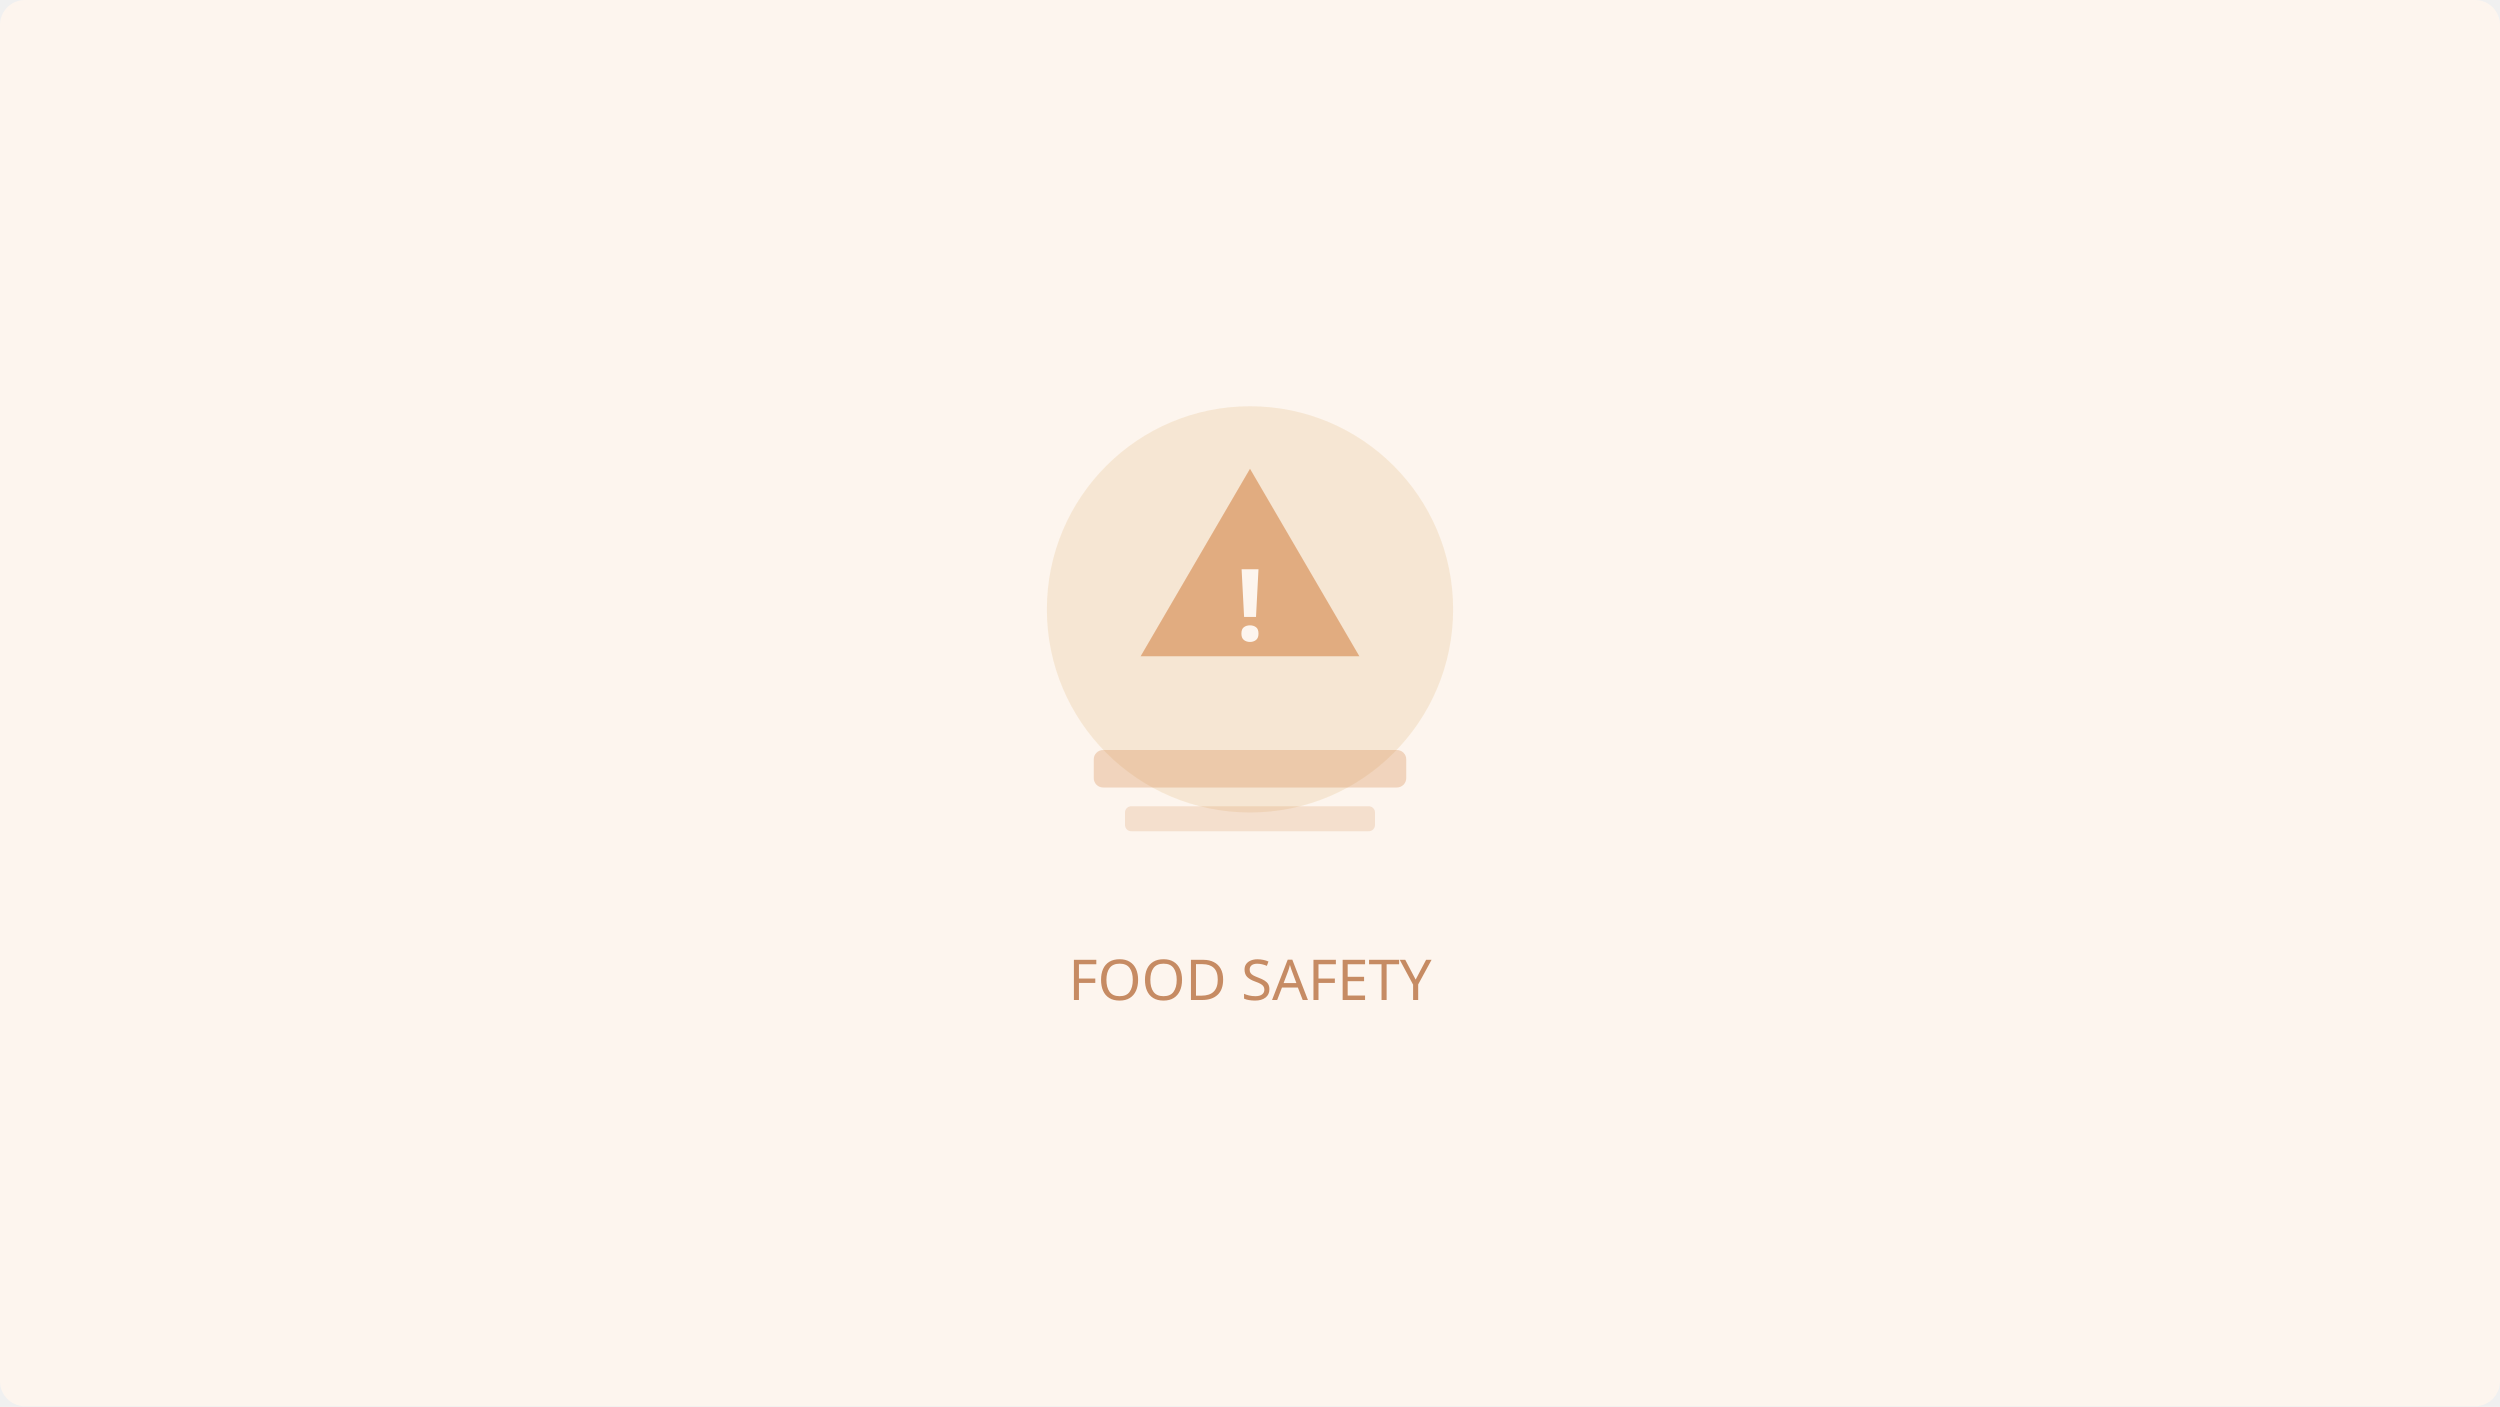
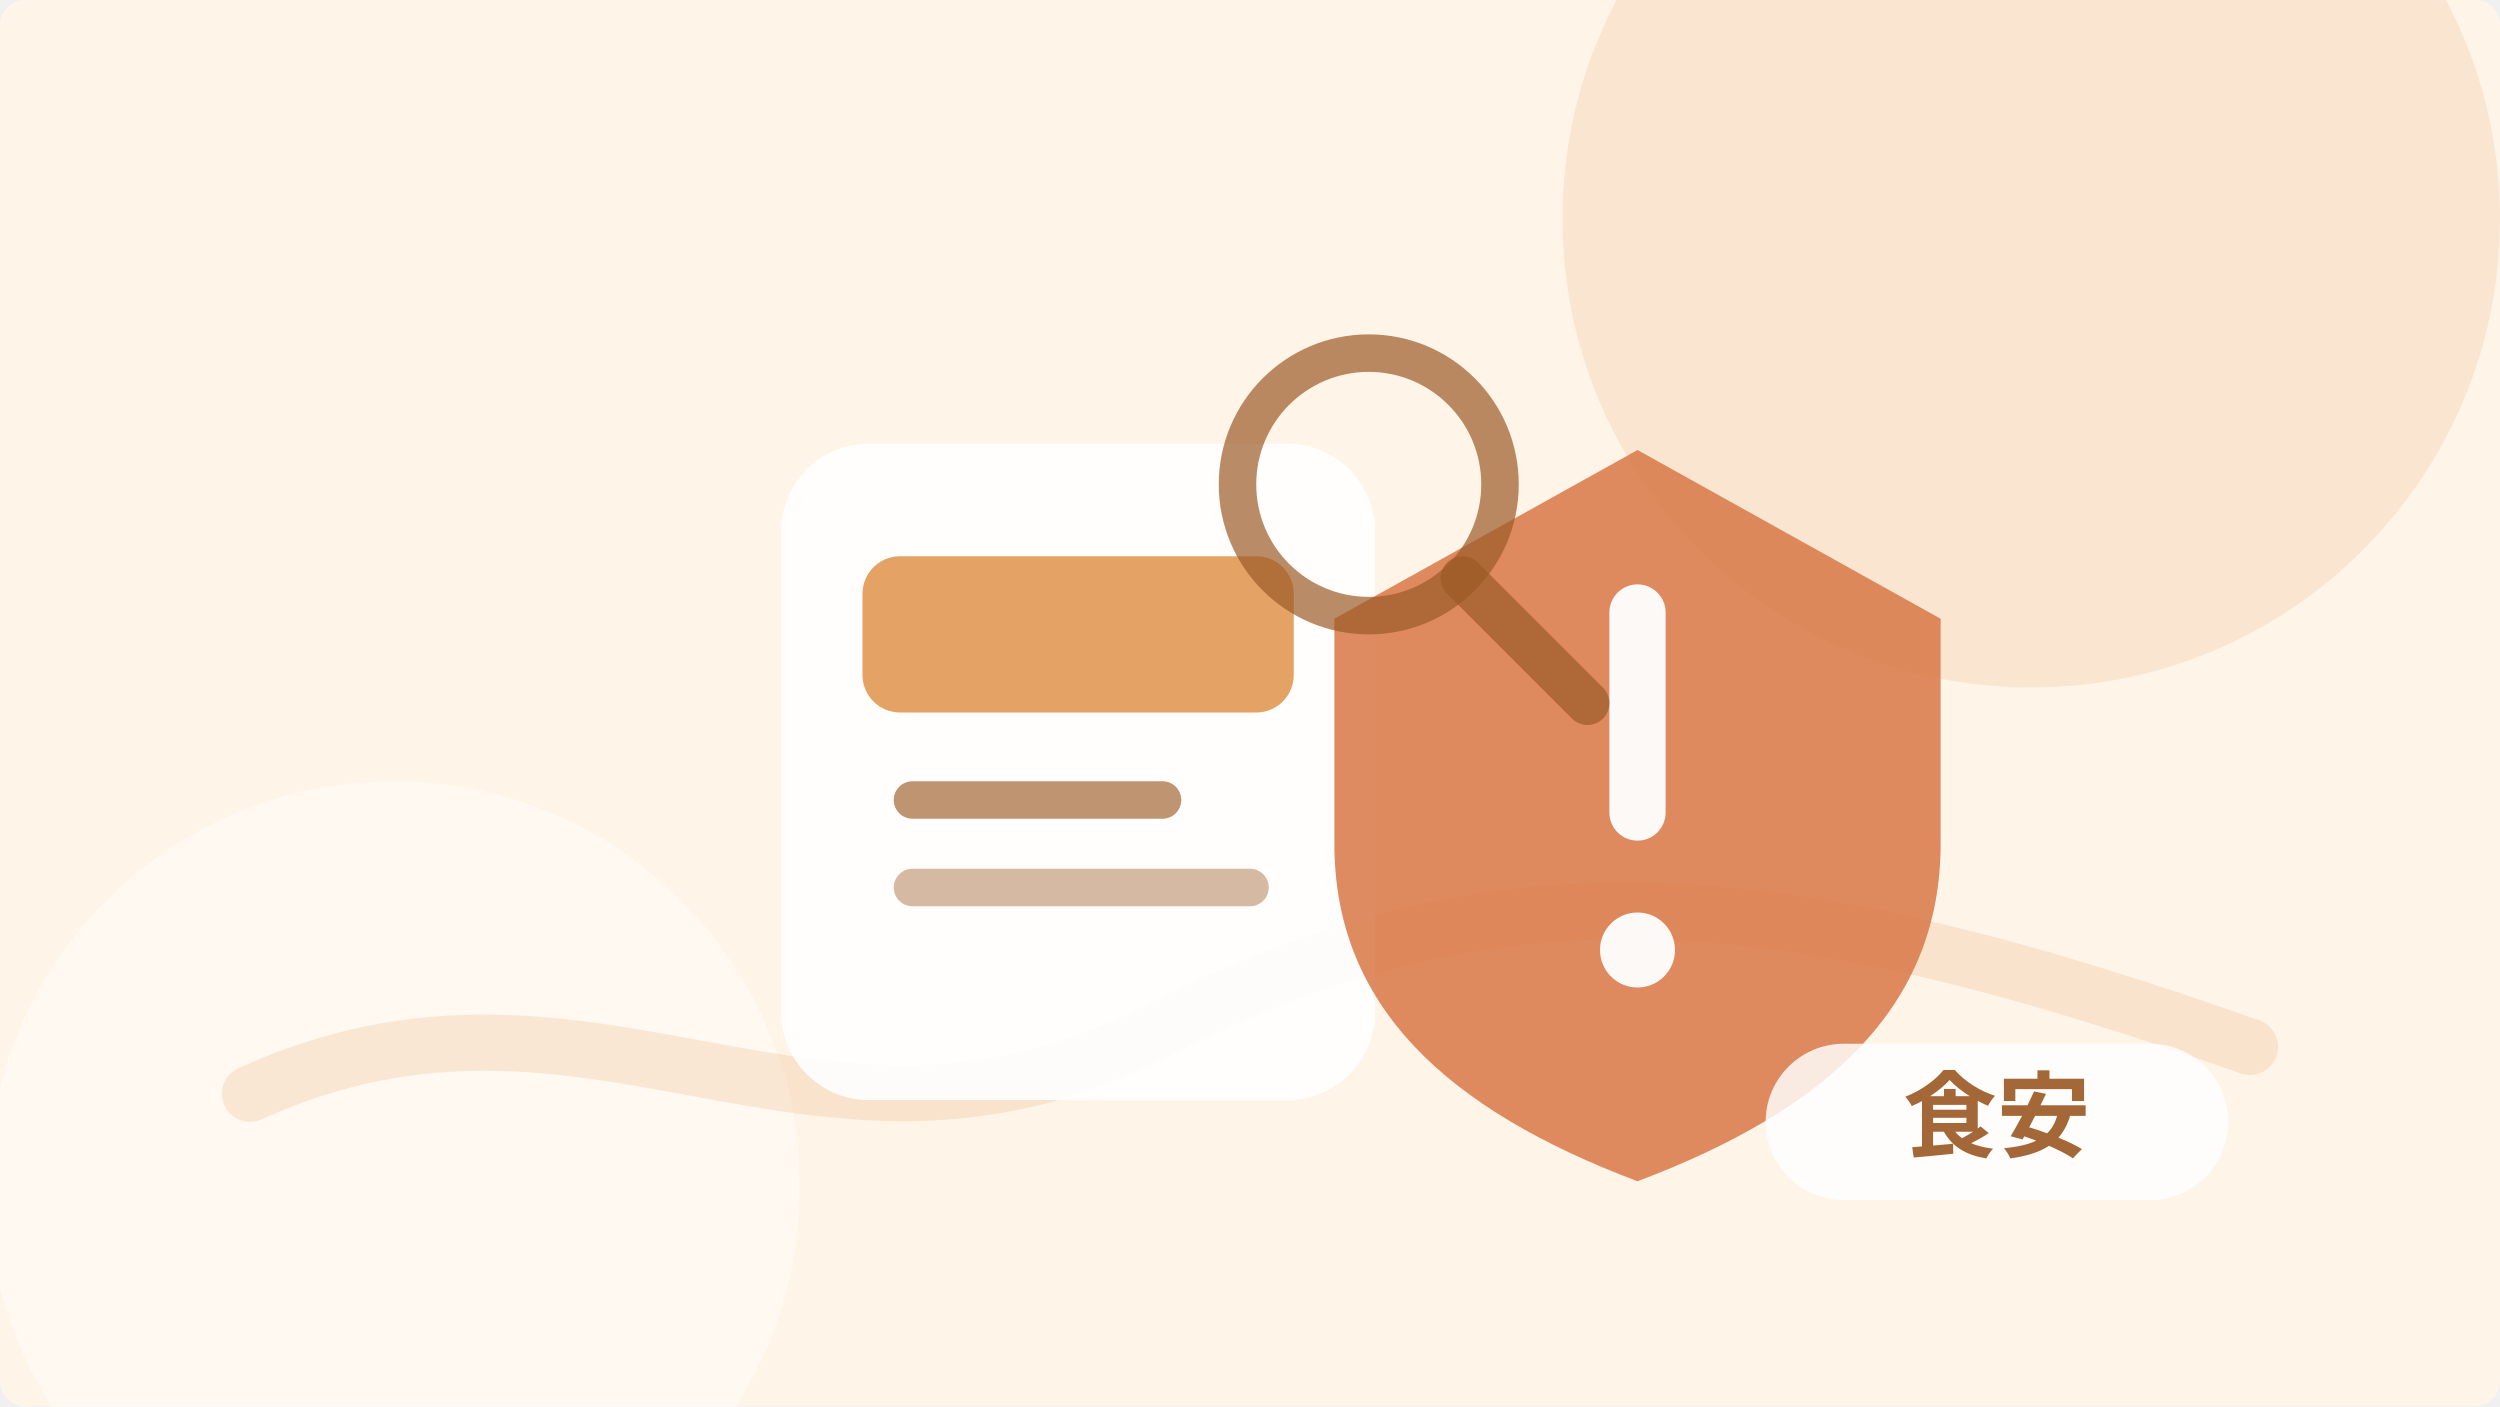
<svg xmlns="http://www.w3.org/2000/svg" viewBox="0 0 800 450" fill="none">
-   <rect width="800" height="450" rx="8" fill="#FDF5EE" />
-   <circle cx="400" cy="195" r="65" fill="#F0D8B8" opacity="0.5" />
-   <path d="M400 150 l-35 60 h70 Z" fill="#D4864A" opacity="0.6" />
-   <text x="400" y="205" text-anchor="middle" font-family="sans-serif" font-size="32" font-weight="bold" fill="#FDF5EE">!</text>
-   <rect x="350" y="240" width="100" height="12" rx="3" fill="#D4864A" opacity="0.3" />
-   <rect x="360" y="258" width="80" height="8" rx="2" fill="#D4864A" opacity="0.2" />
-   <text x="400" y="320" text-anchor="middle" font-family="sans-serif" font-size="18" fill="#B87040" opacity="0.8">FOOD SAFETY</text>
+   <rect width="800" height="450" rx="8" fill="#FFF4E8" />
+   <circle cx="650" cy="70" r="150" fill="#E0964F" opacity="0.16" />
+   <circle cx="126" cy="380" r="130" fill="#FFFFFF" opacity="0.42" />
+   <path d="M80 350 C190 300 260 386 370 330 S570 282 720 335" stroke="#E0964F" stroke-width="18" stroke-linecap="round" opacity="0.18" />
+   <rect x="250" y="142" width="190" height="210" rx="28" fill="#FFFFFF" opacity="0.9" />
+   <rect x="276" y="178" width="138" height="50" rx="12" fill="#E0964F" opacity="0.88" />
+   <rect x="286" y="250" width="92" height="12" rx="6" fill="#9B5A27" opacity="0.65" />
+   <rect x="286" y="278" width="120" height="12" rx="6" fill="#9B5A27" opacity="0.42" />
+   <path d="M524 144 L621 198 V270 C621 322 585 355 524 378 C463 355 427 322 427 270 V198Z" fill="#D97848" opacity="0.86" />
+   <path d="M524 196 V260" stroke="#FFFFFF" stroke-width="18" stroke-linecap="round" opacity="0.95" />
+   <circle cx="524" cy="304" r="12" fill="#FFFFFF" opacity="0.95" />
+   <circle cx="438" cy="155" r="42" stroke="#9B5A27" stroke-width="12" opacity="0.7" />
+   <path d="M468 185 L508 225" stroke="#9B5A27" stroke-width="14" stroke-linecap="round" opacity="0.7" />
+   <rect x="565" y="334" width="148" height="50" rx="25" fill="#FFFFFF" opacity="0.82" />
+   <text x="639" y="368" text-anchor="middle" font-family="system-ui, sans-serif" font-size="30" font-weight="700" fill="#9B5A27" opacity="0.92">食安</text>
</svg>
